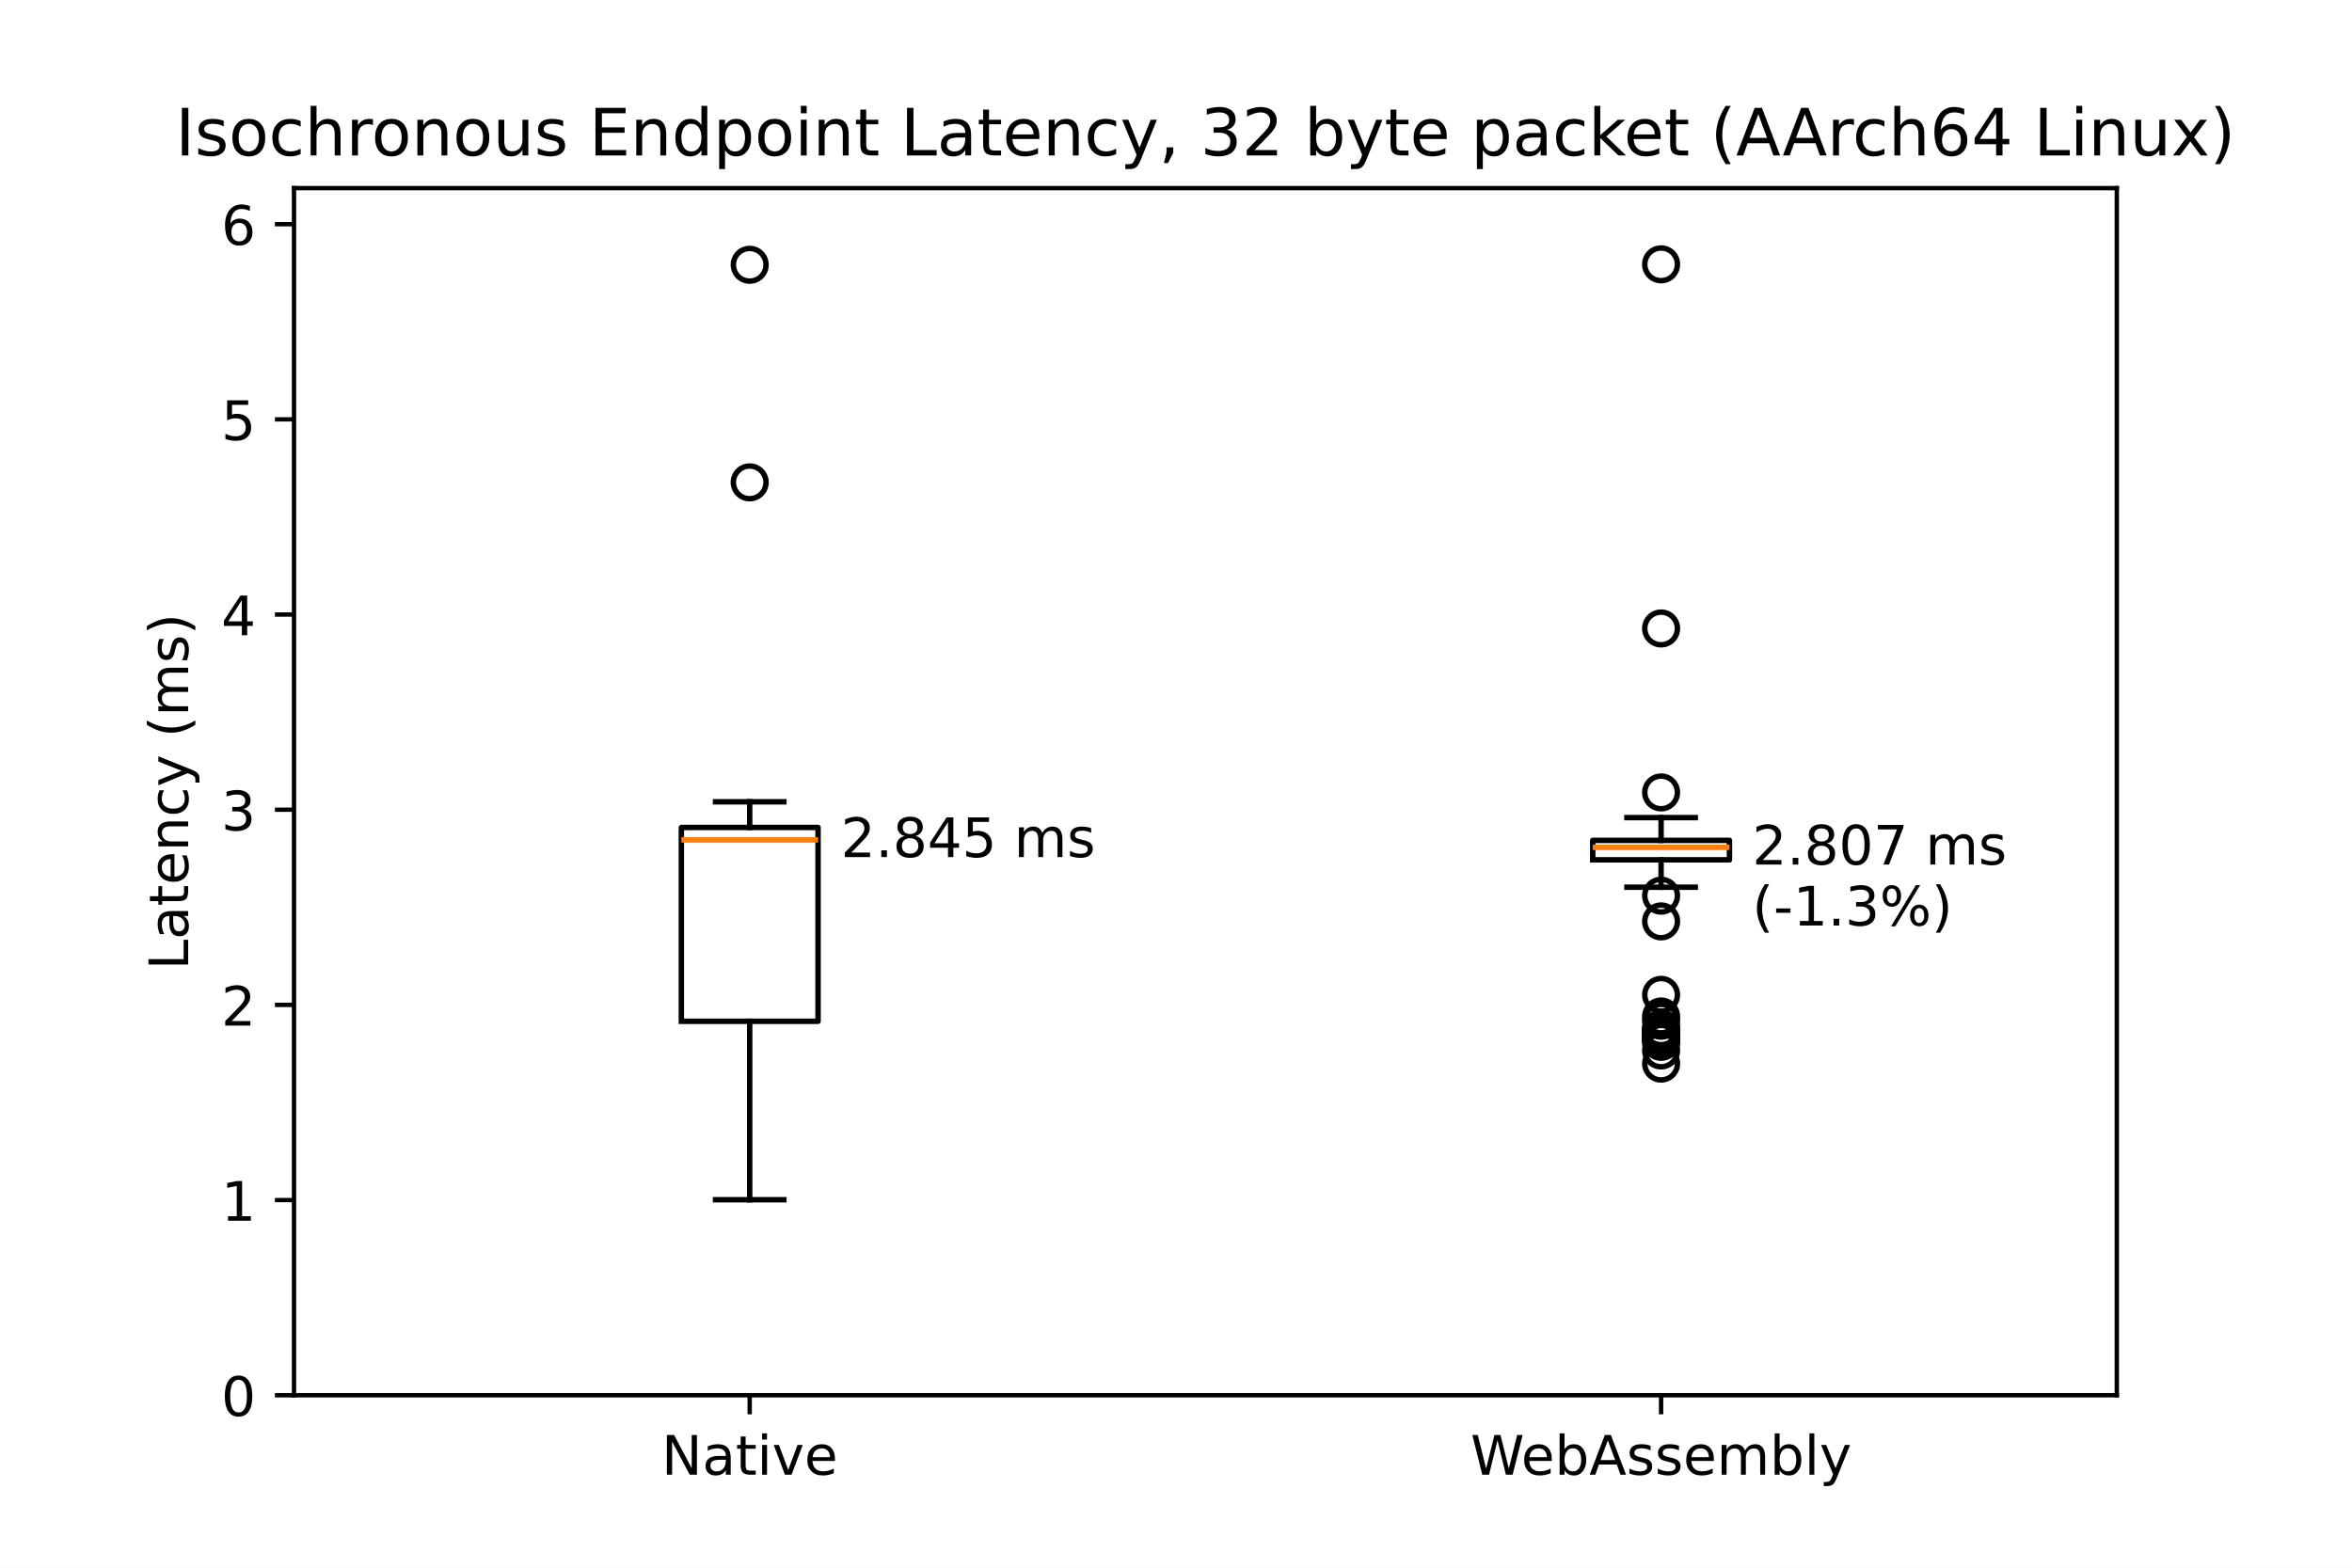
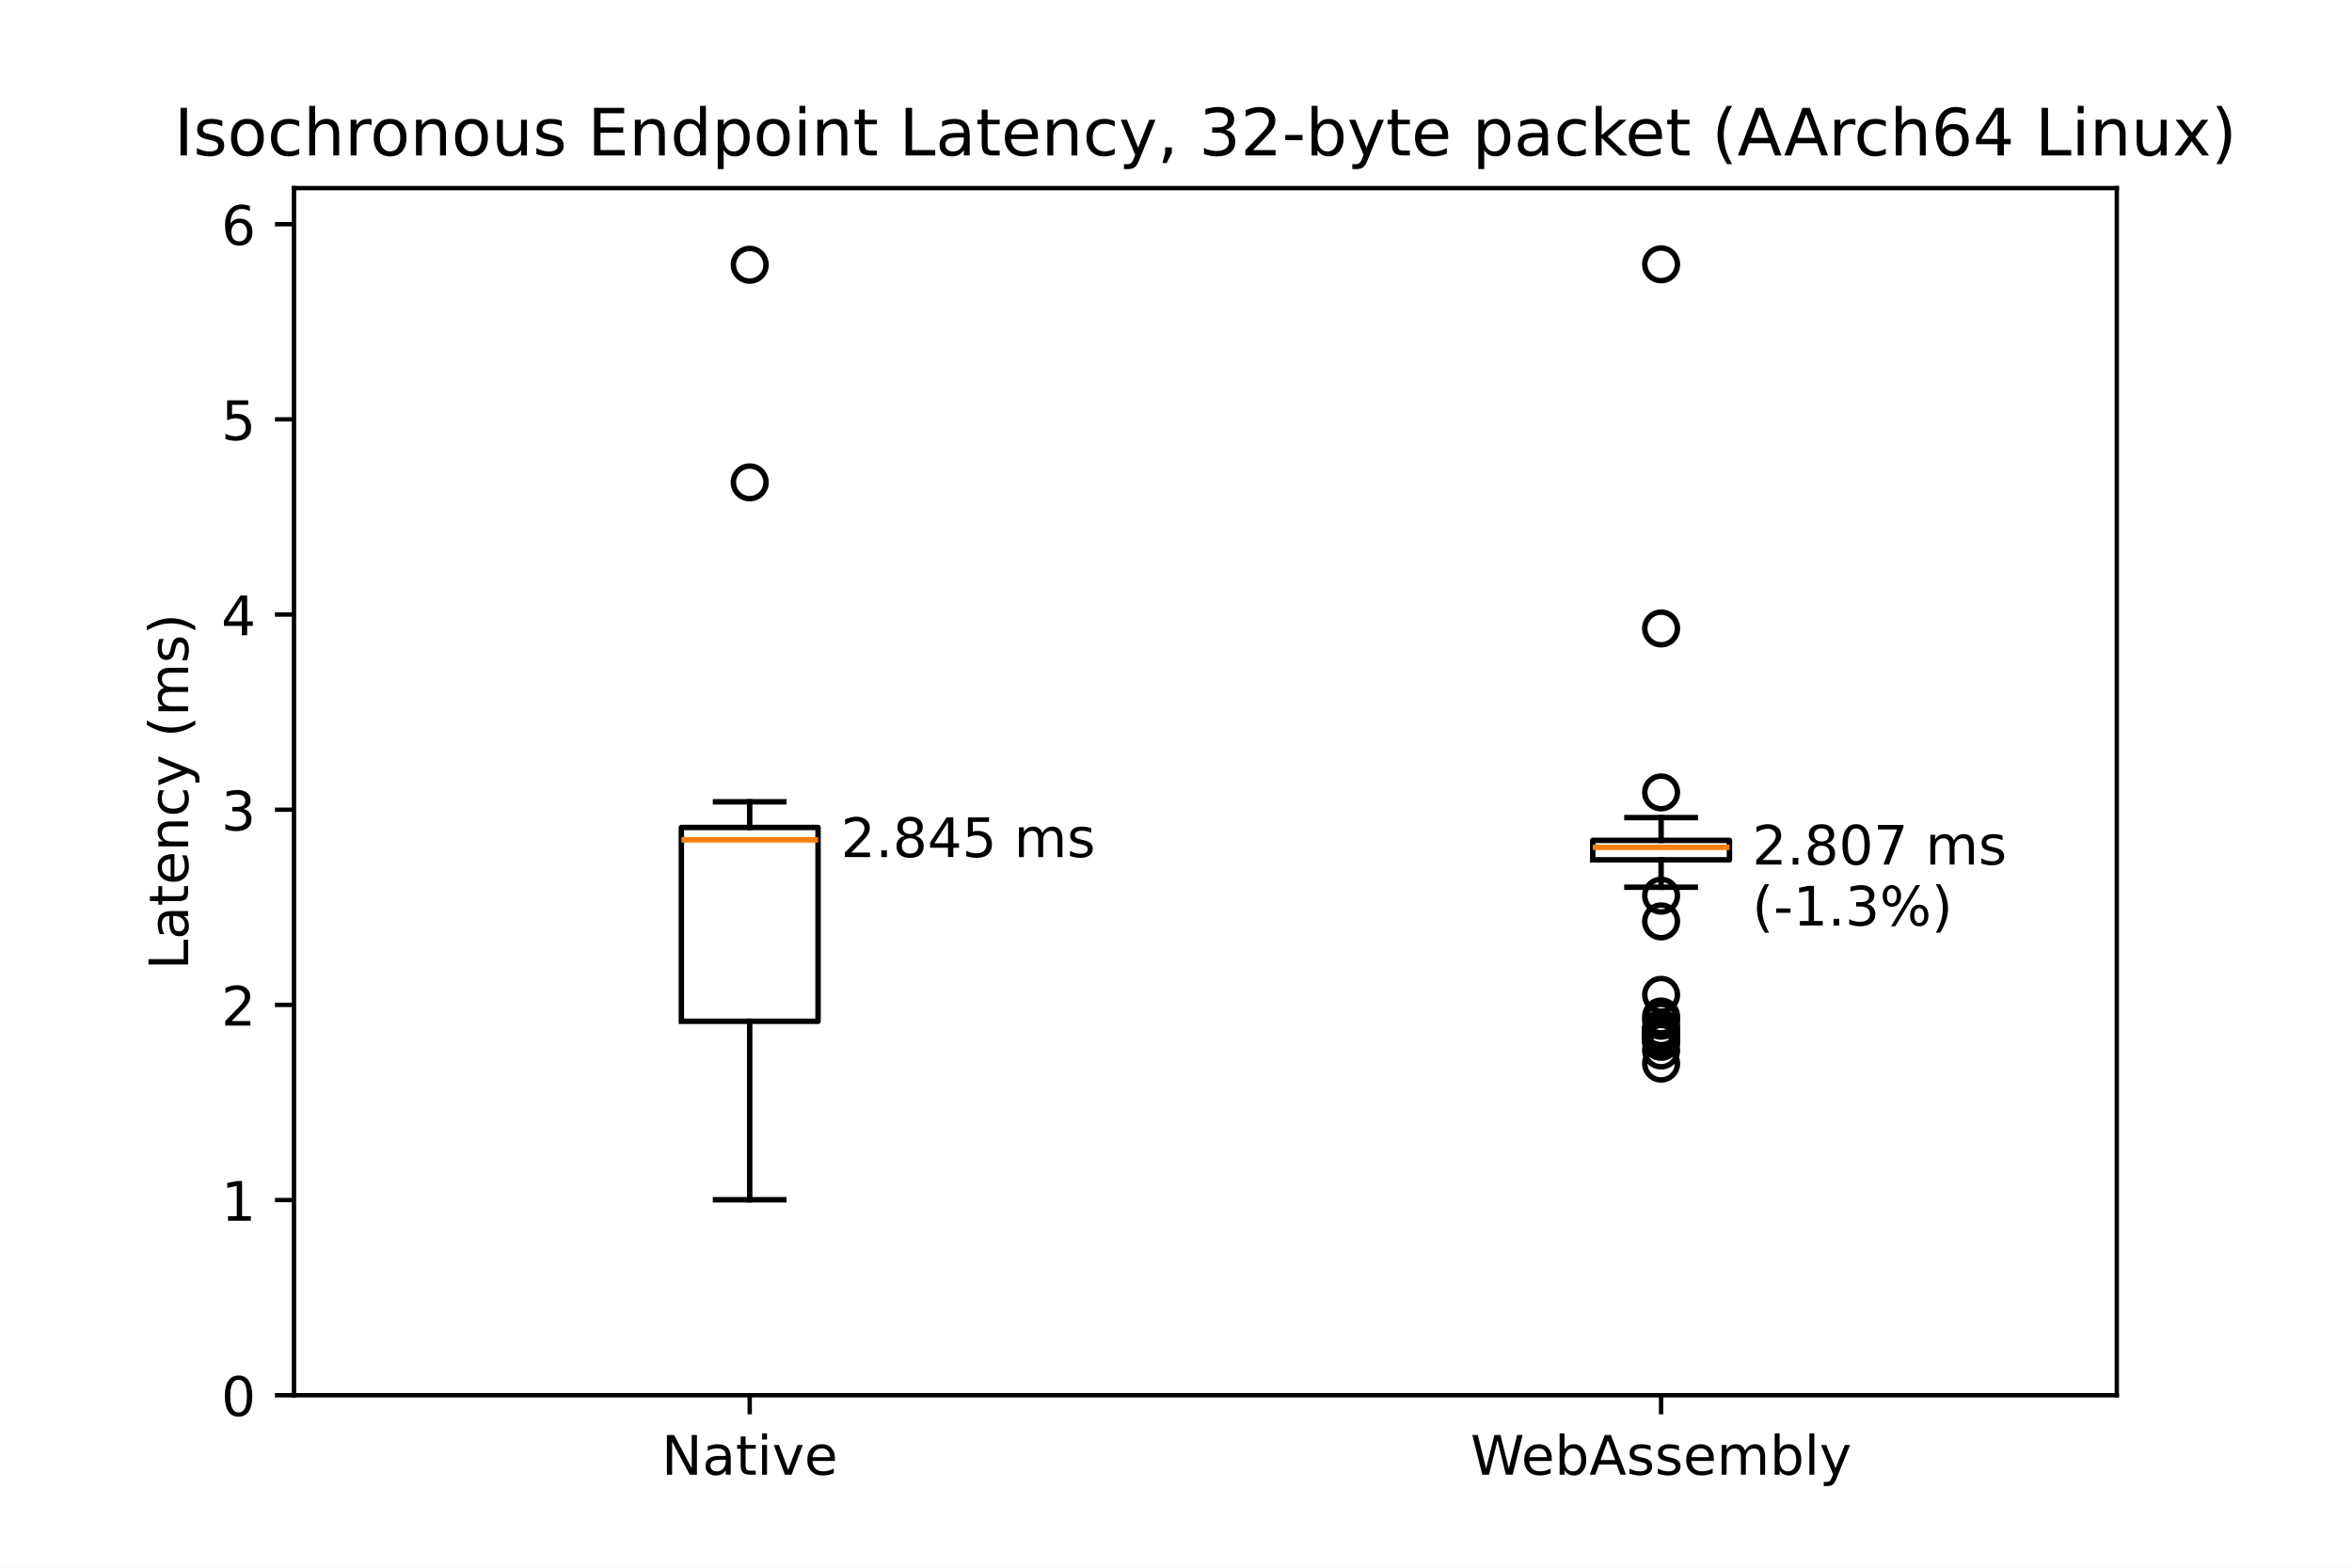
<svg xmlns="http://www.w3.org/2000/svg" xmlns:xlink="http://www.w3.org/1999/xlink" width="432pt" height="288pt" viewBox="0 0 432 288" version="1.1">
  <defs>
    <style type="text/css">*{stroke-linejoin: round; stroke-linecap: butt}</style>
  </defs>
  <g id="figure_1">
    <g id="patch_1">
      <path d="M 0 288  L 432 288  L 432 0  L 0 0  z " style="fill: #ffffff" />
    </g>
    <g id="axes_1">
      <g id="patch_2">
        <path d="M 54 256.32  L 388.8 256.32  L 388.8 34.56  L 54 34.56  z " style="fill: #ffffff" />
      </g>
      <g id="matplotlib.axis_1">
        <g id="xtick_1">
          <g id="line2d_1">
            <defs>
-               <path id="m25b690bd62" d="M 0 0  L 0 3.5  " style="stroke: #000000; stroke-width: 0.8" />
+               <path id="m8bcddf4ab9" d="M 0 0  L 0 3.5  " style="stroke: #000000; stroke-width: 0.8" />
            </defs>
            <g>
-               <use xlink:href="#m25b690bd62" x="137.7" y="256.32" style="stroke: #000000; stroke-width: 0.8" />
+               <use xlink:href="#m8bcddf4ab9" x="137.7" y="256.32" style="stroke: #000000; stroke-width: 0.8" />
            </g>
          </g>
          <g id="text_1">
            <g transform="translate(121.5102 270.9184) scale(0.1 -0.1)">
              <defs>
                <path id="DejaVuSans-4e" d="M 628 4666  L 1478 4666  L 3547 763  L 3547 4666  L 4159 4666  L 4159 0  L 3309 0  L 1241 3903  L 1241 0  L 628 0  L 628 4666  z " transform="scale(0.015625)" />
                <path id="DejaVuSans-61" d="M 2194 1759  Q 1497 1759 1228 1600  Q 959 1441 959 1056  Q 959 750 1161 570  Q 1363 391 1709 391  Q 2188 391 2477 730  Q 2766 1069 2766 1631  L 2766 1759  L 2194 1759  z M 3341 1997  L 3341 0  L 2766 0  L 2766 531  Q 2569 213 2275 61  Q 1981 -91 1556 -91  Q 1019 -91 701 211  Q 384 513 384 1019  Q 384 1609 779 1909  Q 1175 2209 1959 2209  L 2766 2209  L 2766 2266  Q 2766 2663 2505 2880  Q 2244 3097 1772 3097  Q 1472 3097 1187 3025  Q 903 2953 641 2809  L 641 3341  Q 956 3463 1253 3523  Q 1550 3584 1831 3584  Q 2591 3584 2966 3190  Q 3341 2797 3341 1997  z " transform="scale(0.015625)" />
                <path id="DejaVuSans-74" d="M 1172 4494  L 1172 3500  L 2356 3500  L 2356 3053  L 1172 3053  L 1172 1153  Q 1172 725 1289 603  Q 1406 481 1766 481  L 2356 481  L 2356 0  L 1766 0  Q 1100 0 847 248  Q 594 497 594 1153  L 594 3053  L 172 3053  L 172 3500  L 594 3500  L 594 4494  L 1172 4494  z " transform="scale(0.015625)" />
                <path id="DejaVuSans-69" d="M 603 3500  L 1178 3500  L 1178 0  L 603 0  L 603 3500  z M 603 4863  L 1178 4863  L 1178 4134  L 603 4134  L 603 4863  z " transform="scale(0.015625)" />
                <path id="DejaVuSans-76" d="M 191 3500  L 800 3500  L 1894 563  L 2988 3500  L 3597 3500  L 2284 0  L 1503 0  L 191 3500  z " transform="scale(0.015625)" />
                <path id="DejaVuSans-65" d="M 3597 1894  L 3597 1613  L 953 1613  Q 991 1019 1311 708  Q 1631 397 2203 397  Q 2534 397 2845 478  Q 3156 559 3463 722  L 3463 178  Q 3153 47 2828 -22  Q 2503 -91 2169 -91  Q 1331 -91 842 396  Q 353 884 353 1716  Q 353 2575 817 3079  Q 1281 3584 2069 3584  Q 2775 3584 3186 3129  Q 3597 2675 3597 1894  z M 3022 2063  Q 3016 2534 2758 2815  Q 2500 3097 2075 3097  Q 1594 3097 1305 2825  Q 1016 2553 972 2059  L 3022 2063  z " transform="scale(0.015625)" />
              </defs>
              <use xlink:href="#DejaVuSans-4e" />
              <use xlink:href="#DejaVuSans-61" x="74.805" />
              <use xlink:href="#DejaVuSans-74" x="136.084" />
              <use xlink:href="#DejaVuSans-69" x="175.293" />
              <use xlink:href="#DejaVuSans-76" x="203.076" />
              <use xlink:href="#DejaVuSans-65" x="262.256" />
            </g>
          </g>
        </g>
        <g id="xtick_2">
          <g id="line2d_2">
            <g>
-               <use xlink:href="#m25b690bd62" x="305.1" y="256.32" style="stroke: #000000; stroke-width: 0.8" />
+               <use xlink:href="#m8bcddf4ab9" x="305.1" y="256.32" style="stroke: #000000; stroke-width: 0.8" />
            </g>
          </g>
          <g id="text_2">
            <g transform="translate(270.1 270.9184) scale(0.1 -0.1)">
              <defs>
                <path id="DejaVuSans-57" d="M 213 4666  L 850 4666  L 1831 722  L 2809 4666  L 3519 4666  L 4500 722  L 5478 4666  L 6119 4666  L 4947 0  L 4153 0  L 3169 4050  L 2175 0  L 1381 0  L 213 4666  z " transform="scale(0.015625)" />
                <path id="DejaVuSans-62" d="M 3116 1747  Q 3116 2381 2855 2742  Q 2594 3103 2138 3103  Q 1681 3103 1420 2742  Q 1159 2381 1159 1747  Q 1159 1113 1420 752  Q 1681 391 2138 391  Q 2594 391 2855 752  Q 3116 1113 3116 1747  z M 1159 2969  Q 1341 3281 1617 3432  Q 1894 3584 2278 3584  Q 2916 3584 3314 3078  Q 3713 2572 3713 1747  Q 3713 922 3314 415  Q 2916 -91 2278 -91  Q 1894 -91 1617 61  Q 1341 213 1159 525  L 1159 0  L 581 0  L 581 4863  L 1159 4863  L 1159 2969  z " transform="scale(0.015625)" />
                <path id="DejaVuSans-41" d="M 2188 4044  L 1331 1722  L 3047 1722  L 2188 4044  z M 1831 4666  L 2547 4666  L 4325 0  L 3669 0  L 3244 1197  L 1141 1197  L 716 0  L 50 0  L 1831 4666  z " transform="scale(0.015625)" />
                <path id="DejaVuSans-73" d="M 2834 3397  L 2834 2853  Q 2591 2978 2328 3040  Q 2066 3103 1784 3103  Q 1356 3103 1142 2972  Q 928 2841 928 2578  Q 928 2378 1081 2264  Q 1234 2150 1697 2047  L 1894 2003  Q 2506 1872 2764 1633  Q 3022 1394 3022 966  Q 3022 478 2636 193  Q 2250 -91 1575 -91  Q 1294 -91 989 -36  Q 684 19 347 128  L 347 722  Q 666 556 975 473  Q 1284 391 1588 391  Q 1994 391 2212 530  Q 2431 669 2431 922  Q 2431 1156 2273 1281  Q 2116 1406 1581 1522  L 1381 1569  Q 847 1681 609 1914  Q 372 2147 372 2553  Q 372 3047 722 3315  Q 1072 3584 1716 3584  Q 2034 3584 2315 3537  Q 2597 3491 2834 3397  z " transform="scale(0.015625)" />
                <path id="DejaVuSans-6d" d="M 3328 2828  Q 3544 3216 3844 3400  Q 4144 3584 4550 3584  Q 5097 3584 5394 3201  Q 5691 2819 5691 2113  L 5691 0  L 5113 0  L 5113 2094  Q 5113 2597 4934 2840  Q 4756 3084 4391 3084  Q 3944 3084 3684 2787  Q 3425 2491 3425 1978  L 3425 0  L 2847 0  L 2847 2094  Q 2847 2600 2669 2842  Q 2491 3084 2119 3084  Q 1678 3084 1418 2786  Q 1159 2488 1159 1978  L 1159 0  L 581 0  L 581 3500  L 1159 3500  L 1159 2956  Q 1356 3278 1631 3431  Q 1906 3584 2284 3584  Q 2666 3584 2933 3390  Q 3200 3197 3328 2828  z " transform="scale(0.015625)" />
                <path id="DejaVuSans-6c" d="M 603 4863  L 1178 4863  L 1178 0  L 603 0  L 603 4863  z " transform="scale(0.015625)" />
                <path id="DejaVuSans-79" d="M 2059 -325  Q 1816 -950 1584 -1140  Q 1353 -1331 966 -1331  L 506 -1331  L 506 -850  L 844 -850  Q 1081 -850 1212 -737  Q 1344 -625 1503 -206  L 1606 56  L 191 3500  L 800 3500  L 1894 763  L 2988 3500  L 3597 3500  L 2059 -325  z " transform="scale(0.015625)" />
              </defs>
              <use xlink:href="#DejaVuSans-57" />
              <use xlink:href="#DejaVuSans-65" x="93.002" />
              <use xlink:href="#DejaVuSans-62" x="154.525" />
              <use xlink:href="#DejaVuSans-41" x="218.002" />
              <use xlink:href="#DejaVuSans-73" x="286.41" />
              <use xlink:href="#DejaVuSans-73" x="338.51" />
              <use xlink:href="#DejaVuSans-65" x="390.609" />
              <use xlink:href="#DejaVuSans-6d" x="452.133" />
              <use xlink:href="#DejaVuSans-62" x="549.545" />
              <use xlink:href="#DejaVuSans-6c" x="613.021" />
              <use xlink:href="#DejaVuSans-79" x="640.805" />
            </g>
          </g>
        </g>
      </g>
      <g id="matplotlib.axis_2">
        <g id="ytick_1">
          <g id="line2d_3">
            <defs>
-               <path id="m806d779189" d="M 0 0  L -3.5 0  " style="stroke: #000000; stroke-width: 0.8" />
+               <path id="m950edd79c1" d="M 0 0  L -3.5 0  " style="stroke: #000000; stroke-width: 0.8" />
            </defs>
            <g>
-               <use xlink:href="#m806d779189" x="54" y="256.32" style="stroke: #000000; stroke-width: 0.8" />
+               <use xlink:href="#m950edd79c1" x="54" y="256.32" style="stroke: #000000; stroke-width: 0.8" />
            </g>
          </g>
          <g id="text_3">
            <g transform="translate(40.6375 260.1192) scale(0.1 -0.1)">
              <defs>
                <path id="DejaVuSans-30" d="M 2034 4250  Q 1547 4250 1301 3770  Q 1056 3291 1056 2328  Q 1056 1369 1301 889  Q 1547 409 2034 409  Q 2525 409 2770 889  Q 3016 1369 3016 2328  Q 3016 3291 2770 3770  Q 2525 4250 2034 4250  z M 2034 4750  Q 2819 4750 3233 4129  Q 3647 3509 3647 2328  Q 3647 1150 3233 529  Q 2819 -91 2034 -91  Q 1250 -91 836 529  Q 422 1150 422 2328  Q 422 3509 836 4129  Q 1250 4750 2034 4750  z " transform="scale(0.015625)" />
              </defs>
              <use xlink:href="#DejaVuSans-30" />
            </g>
          </g>
        </g>
        <g id="ytick_2">
          <g id="line2d_4">
            <g>
-               <use xlink:href="#m806d779189" x="54" y="220.464" style="stroke: #000000; stroke-width: 0.8" />
+               <use xlink:href="#m950edd79c1" x="54" y="220.464" style="stroke: #000000; stroke-width: 0.8" />
            </g>
          </g>
          <g id="text_4">
            <g transform="translate(40.6375 224.263) scale(0.1 -0.1)">
              <defs>
                <path id="DejaVuSans-31" d="M 794 531  L 1825 531  L 1825 4091  L 703 3866  L 703 4441  L 1819 4666  L 2450 4666  L 2450 531  L 3481 531  L 3481 0  L 794 0  L 794 531  z " transform="scale(0.015625)" />
              </defs>
              <use xlink:href="#DejaVuSans-31" />
            </g>
          </g>
        </g>
        <g id="ytick_3">
          <g id="line2d_5">
            <g>
-               <use xlink:href="#m806d779189" x="54" y="184.607" style="stroke: #000000; stroke-width: 0.8" />
+               <use xlink:href="#m950edd79c1" x="54" y="184.607" style="stroke: #000000; stroke-width: 0.8" />
            </g>
          </g>
          <g id="text_5">
            <g transform="translate(40.6375 188.4067) scale(0.1 -0.1)">
              <defs>
                <path id="DejaVuSans-32" d="M 1228 531  L 3431 531  L 3431 0  L 469 0  L 469 531  Q 828 903 1448 1529  Q 2069 2156 2228 2338  Q 2531 2678 2651 2914  Q 2772 3150 2772 3378  Q 2772 3750 2511 3984  Q 2250 4219 1831 4219  Q 1534 4219 1204 4116  Q 875 4013 500 3803  L 500 4441  Q 881 4594 1212 4672  Q 1544 4750 1819 4750  Q 2544 4750 2975 4387  Q 3406 4025 3406 3419  Q 3406 3131 3298 2873  Q 3191 2616 2906 2266  Q 2828 2175 2409 1742  Q 1991 1309 1228 531  z " transform="scale(0.015625)" />
              </defs>
              <use xlink:href="#DejaVuSans-32" />
            </g>
          </g>
        </g>
        <g id="ytick_4">
          <g id="line2d_6">
            <g>
-               <use xlink:href="#m806d779189" x="54" y="148.751" style="stroke: #000000; stroke-width: 0.8" />
+               <use xlink:href="#m950edd79c1" x="54" y="148.751" style="stroke: #000000; stroke-width: 0.8" />
            </g>
          </g>
          <g id="text_6">
            <g transform="translate(40.6375 152.5504) scale(0.1 -0.1)">
              <defs>
                <path id="DejaVuSans-33" d="M 2597 2516  Q 3050 2419 3304 2112  Q 3559 1806 3559 1356  Q 3559 666 3084 287  Q 2609 -91 1734 -91  Q 1441 -91 1130 -33  Q 819 25 488 141  L 488 750  Q 750 597 1062 519  Q 1375 441 1716 441  Q 2309 441 2620 675  Q 2931 909 2931 1356  Q 2931 1769 2642 2001  Q 2353 2234 1838 2234  L 1294 2234  L 1294 2753  L 1863 2753  Q 2328 2753 2575 2939  Q 2822 3125 2822 3475  Q 2822 3834 2567 4026  Q 2313 4219 1838 4219  Q 1578 4219 1281 4162  Q 984 4106 628 3988  L 628 4550  Q 988 4650 1302 4700  Q 1616 4750 1894 4750  Q 2613 4750 3031 4423  Q 3450 4097 3450 3541  Q 3450 3153 3228 2886  Q 3006 2619 2597 2516  z " transform="scale(0.015625)" />
              </defs>
              <use xlink:href="#DejaVuSans-33" />
            </g>
          </g>
        </g>
        <g id="ytick_5">
          <g id="line2d_7">
            <g>
-               <use xlink:href="#m806d779189" x="54" y="112.895" style="stroke: #000000; stroke-width: 0.8" />
+               <use xlink:href="#m950edd79c1" x="54" y="112.895" style="stroke: #000000; stroke-width: 0.8" />
            </g>
          </g>
          <g id="text_7">
            <g transform="translate(40.6375 116.6942) scale(0.1 -0.1)">
              <defs>
                <path id="DejaVuSans-34" d="M 2419 4116  L 825 1625  L 2419 1625  L 2419 4116  z M 2253 4666  L 3047 4666  L 3047 1625  L 3713 1625  L 3713 1100  L 3047 1100  L 3047 0  L 2419 0  L 2419 1100  L 313 1100  L 313 1709  L 2253 4666  z " transform="scale(0.015625)" />
              </defs>
              <use xlink:href="#DejaVuSans-34" />
            </g>
          </g>
        </g>
        <g id="ytick_6">
          <g id="line2d_8">
            <g>
-               <use xlink:href="#m806d779189" x="54" y="77.039" style="stroke: #000000; stroke-width: 0.8" />
+               <use xlink:href="#m950edd79c1" x="54" y="77.039" style="stroke: #000000; stroke-width: 0.8" />
            </g>
          </g>
          <g id="text_8">
            <g transform="translate(40.6375 80.83793) scale(0.1 -0.1)">
              <defs>
                <path id="DejaVuSans-35" d="M 691 4666  L 3169 4666  L 3169 4134  L 1269 4134  L 1269 2991  Q 1406 3038 1543 3061  Q 1681 3084 1819 3084  Q 2600 3084 3056 2656  Q 3513 2228 3513 1497  Q 3513 744 3044 326  Q 2575 -91 1722 -91  Q 1428 -91 1123 -41  Q 819 9 494 109  L 494 744  Q 775 591 1075 516  Q 1375 441 1709 441  Q 2250 441 2565 725  Q 2881 1009 2881 1497  Q 2881 1984 2565 2268  Q 2250 2553 1709 2553  Q 1456 2553 1204 2497  Q 953 2441 691 2322  L 691 4666  z " transform="scale(0.015625)" />
              </defs>
              <use xlink:href="#DejaVuSans-35" />
            </g>
          </g>
        </g>
        <g id="ytick_7">
          <g id="line2d_9">
            <g>
-               <use xlink:href="#m806d779189" x="54" y="41.182" style="stroke: #000000; stroke-width: 0.8" />
+               <use xlink:href="#m950edd79c1" x="54" y="41.182" style="stroke: #000000; stroke-width: 0.8" />
            </g>
          </g>
          <g id="text_9">
            <g transform="translate(40.6375 44.98167) scale(0.1 -0.1)">
              <defs>
                <path id="DejaVuSans-36" d="M 2113 2584  Q 1688 2584 1439 2293  Q 1191 2003 1191 1497  Q 1191 994 1439 701  Q 1688 409 2113 409  Q 2538 409 2786 701  Q 3034 994 3034 1497  Q 3034 2003 2786 2293  Q 2538 2584 2113 2584  z M 3366 4563  L 3366 3988  Q 3128 4100 2886 4159  Q 2644 4219 2406 4219  Q 1781 4219 1451 3797  Q 1122 3375 1075 2522  Q 1259 2794 1537 2939  Q 1816 3084 2150 3084  Q 2853 3084 3261 2657  Q 3669 2231 3669 1497  Q 3669 778 3244 343  Q 2819 -91 2113 -91  Q 1303 -91 875 529  Q 447 1150 447 2328  Q 447 3434 972 4092  Q 1497 4750 2381 4750  Q 2619 4750 2861 4703  Q 3103 4656 3366 4563  z " transform="scale(0.015625)" />
              </defs>
              <use xlink:href="#DejaVuSans-36" />
            </g>
          </g>
        </g>
        <g id="text_10">
          <g transform="translate(34.55781 178.1697) rotate(-90) scale(0.1 -0.1)">
            <defs>
              <path id="DejaVuSans-4c" d="M 628 4666  L 1259 4666  L 1259 531  L 3531 531  L 3531 0  L 628 0  L 628 4666  z " transform="scale(0.015625)" />
              <path id="DejaVuSans-6e" d="M 3513 2113  L 3513 0  L 2938 0  L 2938 2094  Q 2938 2591 2744 2837  Q 2550 3084 2163 3084  Q 1697 3084 1428 2787  Q 1159 2491 1159 1978  L 1159 0  L 581 0  L 581 3500  L 1159 3500  L 1159 2956  Q 1366 3272 1645 3428  Q 1925 3584 2291 3584  Q 2894 3584 3203 3211  Q 3513 2838 3513 2113  z " transform="scale(0.015625)" />
              <path id="DejaVuSans-63" d="M 3122 3366  L 3122 2828  Q 2878 2963 2633 3030  Q 2388 3097 2138 3097  Q 1578 3097 1268 2742  Q 959 2388 959 1747  Q 959 1106 1268 751  Q 1578 397 2138 397  Q 2388 397 2633 464  Q 2878 531 3122 666  L 3122 134  Q 2881 22 2623 -34  Q 2366 -91 2075 -91  Q 1284 -91 818 406  Q 353 903 353 1747  Q 353 2603 823 3093  Q 1294 3584 2113 3584  Q 2378 3584 2631 3529  Q 2884 3475 3122 3366  z " transform="scale(0.015625)" />
              <path id="DejaVuSans-20" transform="scale(0.015625)" />
              <path id="DejaVuSans-28" d="M 1984 4856  Q 1566 4138 1362 3434  Q 1159 2731 1159 2009  Q 1159 1288 1364 580  Q 1569 -128 1984 -844  L 1484 -844  Q 1016 -109 783 600  Q 550 1309 550 2009  Q 550 2706 781 3412  Q 1013 4119 1484 4856  L 1984 4856  z " transform="scale(0.015625)" />
              <path id="DejaVuSans-29" d="M 513 4856  L 1013 4856  Q 1481 4119 1714 3412  Q 1947 2706 1947 2009  Q 1947 1309 1714 600  Q 1481 -109 1013 -844  L 513 -844  Q 928 -128 1133 580  Q 1338 1288 1338 2009  Q 1338 2731 1133 3434  Q 928 4138 513 4856  z " transform="scale(0.015625)" />
            </defs>
            <use xlink:href="#DejaVuSans-4c" />
            <use xlink:href="#DejaVuSans-61" x="55.713" />
            <use xlink:href="#DejaVuSans-74" x="116.992" />
            <use xlink:href="#DejaVuSans-65" x="156.201" />
            <use xlink:href="#DejaVuSans-6e" x="217.725" />
            <use xlink:href="#DejaVuSans-63" x="281.104" />
            <use xlink:href="#DejaVuSans-79" x="336.084" />
            <use xlink:href="#DejaVuSans-20" x="395.264" />
            <use xlink:href="#DejaVuSans-28" x="427.051" />
            <use xlink:href="#DejaVuSans-6d" x="466.064" />
            <use xlink:href="#DejaVuSans-73" x="563.477" />
            <use xlink:href="#DejaVuSans-29" x="615.576" />
          </g>
        </g>
      </g>
      <g id="line2d_10">
-         <path d="M 125.145 187.619  L 150.255 187.619  L 150.255 152.017  L 125.145 152.017  L 125.145 187.619  " clip-path="url(#pbb3dbbc22a)" style="fill: none; stroke: #000000; stroke-linecap: square" />
+         <path d="M 125.145 187.619  L 150.255 187.619  L 150.255 152.017  L 125.145 152.017  L 125.145 187.619  " clip-path="url(#p6de22eebc1)" style="fill: none; stroke: #000000; stroke-linecap: square" />
      </g>
      <g id="line2d_11">
-         <path d="M 137.7 187.619  L 137.7 220.41  " clip-path="url(#pbb3dbbc22a)" style="fill: none; stroke: #000000; stroke-linecap: square" />
+         <path d="M 137.7 187.619  L 137.7 220.41  " clip-path="url(#p6de22eebc1)" style="fill: none; stroke: #000000; stroke-linecap: square" />
      </g>
      <g id="line2d_12">
-         <path d="M 137.7 152.017  L 137.7 147.298  " clip-path="url(#pbb3dbbc22a)" style="fill: none; stroke: #000000; stroke-linecap: square" />
+         <path d="M 137.7 152.017  L 137.7 147.298  " clip-path="url(#p6de22eebc1)" style="fill: none; stroke: #000000; stroke-linecap: square" />
      </g>
      <g id="line2d_13">
-         <path d="M 131.423 220.41  L 143.977 220.41  " clip-path="url(#pbb3dbbc22a)" style="fill: none; stroke: #000000; stroke-linecap: square" />
+         <path d="M 131.423 220.41  L 143.977 220.41  " clip-path="url(#p6de22eebc1)" style="fill: none; stroke: #000000; stroke-linecap: square" />
      </g>
      <g id="line2d_14">
-         <path d="M 131.423 147.298  L 143.977 147.298  " clip-path="url(#pbb3dbbc22a)" style="fill: none; stroke: #000000; stroke-linecap: square" />
+         <path d="M 131.423 147.298  L 143.977 147.298  " clip-path="url(#p6de22eebc1)" style="fill: none; stroke: #000000; stroke-linecap: square" />
      </g>
      <g id="line2d_15">
        <defs>
-           <path id="m87587cc451" d="M 0 3  C 0.796 3 1.559 2.684 2.121 2.121  C 2.684 1.559 3 0.796 3 0  C 3 -0.796 2.684 -1.559 2.121 -2.121  C 1.559 -2.684 0.796 -3 0 -3  C -0.796 -3 -1.559 -2.684 -2.121 -2.121  C -2.684 -1.559 -3 -0.796 -3 0  C -3 0.796 -2.684 1.559 -2.121 2.121  C -1.559 2.684 -0.796 3 0 3  z " style="stroke: #000000" />
+           <path id="m51d7f0a6f4" d="M 0 3  C 0.796 3 1.559 2.684 2.121 2.121  C 2.684 1.559 3 0.796 3 0  C 3 -0.796 2.684 -1.559 2.121 -2.121  C 1.559 -2.684 0.796 -3 0 -3  C -0.796 -3 -1.559 -2.684 -2.121 -2.121  C -2.684 -1.559 -3 -0.796 -3 0  C -3 0.796 -2.684 1.559 -2.121 2.121  C -1.559 2.684 -0.796 3 0 3  z " style="stroke: #000000" />
        </defs>
-         <g clip-path="url(#pbb3dbbc22a)">
-           <use xlink:href="#m87587cc451" x="137.7" y="88.614" style="fill-opacity: 0; stroke: #000000" />
-           <use xlink:href="#m87587cc451" x="137.7" y="48.643" style="fill-opacity: 0; stroke: #000000" />
+         <g clip-path="url(#p6de22eebc1)">
+           <use xlink:href="#m51d7f0a6f4" x="137.7" y="88.614" style="fill-opacity: 0; stroke: #000000" />
+           <use xlink:href="#m51d7f0a6f4" x="137.7" y="48.643" style="fill-opacity: 0; stroke: #000000" />
        </g>
      </g>
      <g id="line2d_16">
-         <path d="M 292.545 157.956  L 317.655 157.956  L 317.655 154.385  L 292.545 154.385  L 292.545 157.956  " clip-path="url(#pbb3dbbc22a)" style="fill: none; stroke: #000000; stroke-linecap: square" />
+         <path d="M 292.545 157.956  L 317.655 157.956  L 317.655 154.385  L 292.545 154.385  L 292.545 157.956  " clip-path="url(#p6de22eebc1)" style="fill: none; stroke: #000000; stroke-linecap: square" />
      </g>
      <g id="line2d_17">
-         <path d="M 305.1 157.956  L 305.1 162.993  " clip-path="url(#pbb3dbbc22a)" style="fill: none; stroke: #000000; stroke-linecap: square" />
+         <path d="M 305.1 157.956  L 305.1 162.993  " clip-path="url(#p6de22eebc1)" style="fill: none; stroke: #000000; stroke-linecap: square" />
      </g>
      <g id="line2d_18">
-         <path d="M 305.1 154.385  L 305.1 150.202  " clip-path="url(#pbb3dbbc22a)" style="fill: none; stroke: #000000; stroke-linecap: square" />
+         <path d="M 305.1 154.385  L 305.1 150.202  " clip-path="url(#p6de22eebc1)" style="fill: none; stroke: #000000; stroke-linecap: square" />
      </g>
      <g id="line2d_19">
-         <path d="M 298.822 162.993  L 311.377 162.993  " clip-path="url(#pbb3dbbc22a)" style="fill: none; stroke: #000000; stroke-linecap: square" />
+         <path d="M 298.822 162.993  L 311.377 162.993  " clip-path="url(#p6de22eebc1)" style="fill: none; stroke: #000000; stroke-linecap: square" />
      </g>
      <g id="line2d_20">
-         <path d="M 298.822 150.202  L 311.377 150.202  " clip-path="url(#pbb3dbbc22a)" style="fill: none; stroke: #000000; stroke-linecap: square" />
+         <path d="M 298.822 150.202  L 311.377 150.202  " clip-path="url(#p6de22eebc1)" style="fill: none; stroke: #000000; stroke-linecap: square" />
      </g>
      <g id="line2d_21">
-         <g clip-path="url(#pbb3dbbc22a)">
-           <use xlink:href="#m87587cc451" x="305.1" y="195.396" style="fill-opacity: 0; stroke: #000000" />
-           <use xlink:href="#m87587cc451" x="305.1" y="192.981" style="fill-opacity: 0; stroke: #000000" />
-           <use xlink:href="#m87587cc451" x="305.1" y="191.394" style="fill-opacity: 0; stroke: #000000" />
-           <use xlink:href="#m87587cc451" x="305.1" y="191.258" style="fill-opacity: 0; stroke: #000000" />
-           <use xlink:href="#m87587cc451" x="305.1" y="190.823" style="fill-opacity: 0; stroke: #000000" />
-           <use xlink:href="#m87587cc451" x="305.1" y="190.752" style="fill-opacity: 0; stroke: #000000" />
-           <use xlink:href="#m87587cc451" x="305.1" y="190.613" style="fill-opacity: 0; stroke: #000000" />
-           <use xlink:href="#m87587cc451" x="305.1" y="190.595" style="fill-opacity: 0; stroke: #000000" />
-           <use xlink:href="#m87587cc451" x="305.1" y="190.053" style="fill-opacity: 0; stroke: #000000" />
-           <use xlink:href="#m87587cc451" x="305.1" y="189.913" style="fill-opacity: 0; stroke: #000000" />
-           <use xlink:href="#m87587cc451" x="305.1" y="189.893" style="fill-opacity: 0; stroke: #000000" />
-           <use xlink:href="#m87587cc451" x="305.1" y="189.598" style="fill-opacity: 0; stroke: #000000" />
-           <use xlink:href="#m87587cc451" x="305.1" y="189.489" style="fill-opacity: 0; stroke: #000000" />
-           <use xlink:href="#m87587cc451" x="305.1" y="189.224" style="fill-opacity: 0; stroke: #000000" />
-           <use xlink:href="#m87587cc451" x="305.1" y="189.121" style="fill-opacity: 0; stroke: #000000" />
-           <use xlink:href="#m87587cc451" x="305.1" y="188.916" style="fill-opacity: 0; stroke: #000000" />
-           <use xlink:href="#m87587cc451" x="305.1" y="187.521" style="fill-opacity: 0; stroke: #000000" />
-           <use xlink:href="#m87587cc451" x="305.1" y="186.738" style="fill-opacity: 0; stroke: #000000" />
-           <use xlink:href="#m87587cc451" x="305.1" y="182.761" style="fill-opacity: 0; stroke: #000000" />
-           <use xlink:href="#m87587cc451" x="305.1" y="169.27" style="fill-opacity: 0; stroke: #000000" />
-           <use xlink:href="#m87587cc451" x="305.1" y="164.543" style="fill-opacity: 0; stroke: #000000" />
-           <use xlink:href="#m87587cc451" x="305.1" y="145.577" style="fill-opacity: 0; stroke: #000000" />
-           <use xlink:href="#m87587cc451" x="305.1" y="115.454" style="fill-opacity: 0; stroke: #000000" />
-           <use xlink:href="#m87587cc451" x="305.1" y="48.561" style="fill-opacity: 0; stroke: #000000" />
+         <g clip-path="url(#p6de22eebc1)">
+           <use xlink:href="#m51d7f0a6f4" x="305.1" y="195.396" style="fill-opacity: 0; stroke: #000000" />
+           <use xlink:href="#m51d7f0a6f4" x="305.1" y="192.981" style="fill-opacity: 0; stroke: #000000" />
+           <use xlink:href="#m51d7f0a6f4" x="305.1" y="191.394" style="fill-opacity: 0; stroke: #000000" />
+           <use xlink:href="#m51d7f0a6f4" x="305.1" y="191.258" style="fill-opacity: 0; stroke: #000000" />
+           <use xlink:href="#m51d7f0a6f4" x="305.1" y="190.823" style="fill-opacity: 0; stroke: #000000" />
+           <use xlink:href="#m51d7f0a6f4" x="305.1" y="190.752" style="fill-opacity: 0; stroke: #000000" />
+           <use xlink:href="#m51d7f0a6f4" x="305.1" y="190.613" style="fill-opacity: 0; stroke: #000000" />
+           <use xlink:href="#m51d7f0a6f4" x="305.1" y="190.595" style="fill-opacity: 0; stroke: #000000" />
+           <use xlink:href="#m51d7f0a6f4" x="305.1" y="190.053" style="fill-opacity: 0; stroke: #000000" />
+           <use xlink:href="#m51d7f0a6f4" x="305.1" y="189.913" style="fill-opacity: 0; stroke: #000000" />
+           <use xlink:href="#m51d7f0a6f4" x="305.1" y="189.893" style="fill-opacity: 0; stroke: #000000" />
+           <use xlink:href="#m51d7f0a6f4" x="305.1" y="189.598" style="fill-opacity: 0; stroke: #000000" />
+           <use xlink:href="#m51d7f0a6f4" x="305.1" y="189.489" style="fill-opacity: 0; stroke: #000000" />
+           <use xlink:href="#m51d7f0a6f4" x="305.1" y="189.224" style="fill-opacity: 0; stroke: #000000" />
+           <use xlink:href="#m51d7f0a6f4" x="305.1" y="189.121" style="fill-opacity: 0; stroke: #000000" />
+           <use xlink:href="#m51d7f0a6f4" x="305.1" y="188.916" style="fill-opacity: 0; stroke: #000000" />
+           <use xlink:href="#m51d7f0a6f4" x="305.1" y="187.521" style="fill-opacity: 0; stroke: #000000" />
+           <use xlink:href="#m51d7f0a6f4" x="305.1" y="186.738" style="fill-opacity: 0; stroke: #000000" />
+           <use xlink:href="#m51d7f0a6f4" x="305.1" y="182.761" style="fill-opacity: 0; stroke: #000000" />
+           <use xlink:href="#m51d7f0a6f4" x="305.1" y="169.27" style="fill-opacity: 0; stroke: #000000" />
+           <use xlink:href="#m51d7f0a6f4" x="305.1" y="164.543" style="fill-opacity: 0; stroke: #000000" />
+           <use xlink:href="#m51d7f0a6f4" x="305.1" y="145.577" style="fill-opacity: 0; stroke: #000000" />
+           <use xlink:href="#m51d7f0a6f4" x="305.1" y="115.454" style="fill-opacity: 0; stroke: #000000" />
+           <use xlink:href="#m51d7f0a6f4" x="305.1" y="48.561" style="fill-opacity: 0; stroke: #000000" />
        </g>
      </g>
      <g id="line2d_22">
-         <path d="M 125.145 154.291  L 150.255 154.291  " clip-path="url(#pbb3dbbc22a)" style="fill: none; stroke: #ff7f0e" />
+         <path d="M 125.145 154.291  L 150.255 154.291  " clip-path="url(#p6de22eebc1)" style="fill: none; stroke: #ff7f0e" />
      </g>
      <g id="line2d_23">
-         <path d="M 292.545 155.668  L 317.655 155.668  " clip-path="url(#pbb3dbbc22a)" style="fill: none; stroke: #ff7f0e" />
+         <path d="M 292.545 155.668  L 317.655 155.668  " clip-path="url(#p6de22eebc1)" style="fill: none; stroke: #ff7f0e" />
      </g>
      <g id="patch_3">
        <path d="M 54 256.32  L 54 34.56  " style="fill: none; stroke: #000000; stroke-width: 0.8; stroke-linejoin: miter; stroke-linecap: square" />
      </g>
      <g id="patch_4">
        <path d="M 388.8 256.32  L 388.8 34.56  " style="fill: none; stroke: #000000; stroke-width: 0.8; stroke-linejoin: miter; stroke-linecap: square" />
      </g>
      <g id="patch_5">
        <path d="M 54 256.32  L 388.8 256.32  " style="fill: none; stroke: #000000; stroke-width: 0.8; stroke-linejoin: miter; stroke-linecap: square" />
      </g>
      <g id="patch_6">
        <path d="M 54 34.56  L 388.8 34.56  " style="fill: none; stroke: #000000; stroke-width: 0.8; stroke-linejoin: miter; stroke-linecap: square" />
      </g>
      <g id="text_11">
        <g transform="translate(154.44 157.4545) scale(0.1 -0.1)">
          <defs>
            <path id="DejaVuSans-2e" d="M 684 794  L 1344 794  L 1344 0  L 684 0  L 684 794  z " transform="scale(0.015625)" />
            <path id="DejaVuSans-38" d="M 2034 2216  Q 1584 2216 1326 1975  Q 1069 1734 1069 1313  Q 1069 891 1326 650  Q 1584 409 2034 409  Q 2484 409 2743 651  Q 3003 894 3003 1313  Q 3003 1734 2745 1975  Q 2488 2216 2034 2216  z M 1403 2484  Q 997 2584 770 2862  Q 544 3141 544 3541  Q 544 4100 942 4425  Q 1341 4750 2034 4750  Q 2731 4750 3128 4425  Q 3525 4100 3525 3541  Q 3525 3141 3298 2862  Q 3072 2584 2669 2484  Q 3125 2378 3379 2068  Q 3634 1759 3634 1313  Q 3634 634 3220 271  Q 2806 -91 2034 -91  Q 1263 -91 848 271  Q 434 634 434 1313  Q 434 1759 690 2068  Q 947 2378 1403 2484  z M 1172 3481  Q 1172 3119 1398 2916  Q 1625 2713 2034 2713  Q 2441 2713 2670 2916  Q 2900 3119 2900 3481  Q 2900 3844 2670 4047  Q 2441 4250 2034 4250  Q 1625 4250 1398 4047  Q 1172 3844 1172 3481  z " transform="scale(0.015625)" />
          </defs>
          <use xlink:href="#DejaVuSans-32" />
          <use xlink:href="#DejaVuSans-2e" x="63.623" />
          <use xlink:href="#DejaVuSans-38" x="95.41" />
          <use xlink:href="#DejaVuSans-34" x="159.033" />
          <use xlink:href="#DejaVuSans-35" x="222.656" />
          <use xlink:href="#DejaVuSans-20" x="286.279" />
          <use xlink:href="#DejaVuSans-6d" x="318.066" />
          <use xlink:href="#DejaVuSans-73" x="415.479" />
        </g>
      </g>
      <g id="text_12">
        <g transform="translate(321.84 158.8309) scale(0.1 -0.1)">
          <defs>
            <path id="DejaVuSans-37" d="M 525 4666  L 3525 4666  L 3525 4397  L 1831 0  L 1172 0  L 2766 4134  L 525 4134  L 525 4666  z " transform="scale(0.015625)" />
          </defs>
          <use xlink:href="#DejaVuSans-32" />
          <use xlink:href="#DejaVuSans-2e" x="63.623" />
          <use xlink:href="#DejaVuSans-38" x="95.41" />
          <use xlink:href="#DejaVuSans-30" x="159.033" />
          <use xlink:href="#DejaVuSans-37" x="222.656" />
          <use xlink:href="#DejaVuSans-20" x="286.279" />
          <use xlink:href="#DejaVuSans-6d" x="318.066" />
          <use xlink:href="#DejaVuSans-73" x="415.479" />
        </g>
        <g transform="translate(321.84 170.0287) scale(0.1 -0.1)">
          <defs>
            <path id="DejaVuSans-2d" d="M 313 2009  L 1997 2009  L 1997 1497  L 313 1497  L 313 2009  z " transform="scale(0.015625)" />
            <path id="DejaVuSans-25" d="M 4653 2053  Q 4381 2053 4226 1822  Q 4072 1591 4072 1178  Q 4072 772 4226 539  Q 4381 306 4653 306  Q 4919 306 5073 539  Q 5228 772 5228 1178  Q 5228 1588 5073 1820  Q 4919 2053 4653 2053  z M 4653 2450  Q 5147 2450 5437 2106  Q 5728 1763 5728 1178  Q 5728 594 5436 251  Q 5144 -91 4653 -91  Q 4153 -91 3862 251  Q 3572 594 3572 1178  Q 3572 1766 3864 2108  Q 4156 2450 4653 2450  z M 1428 4353  Q 1159 4353 1004 4120  Q 850 3888 850 3481  Q 850 3069 1003 2837  Q 1156 2606 1428 2606  Q 1700 2606 1854 2837  Q 2009 3069 2009 3481  Q 2009 3884 1853 4118  Q 1697 4353 1428 4353  z M 4250 4750  L 4750 4750  L 1831 -91  L 1331 -91  L 4250 4750  z M 1428 4750  Q 1922 4750 2215 4408  Q 2509 4066 2509 3481  Q 2509 2891 2217 2550  Q 1925 2209 1428 2209  Q 931 2209 642 2551  Q 353 2894 353 3481  Q 353 4063 643 4406  Q 934 4750 1428 4750  z " transform="scale(0.015625)" />
          </defs>
          <use xlink:href="#DejaVuSans-28" />
          <use xlink:href="#DejaVuSans-2d" x="39.014" />
          <use xlink:href="#DejaVuSans-31" x="75.098" />
          <use xlink:href="#DejaVuSans-2e" x="138.721" />
          <use xlink:href="#DejaVuSans-33" x="170.508" />
          <use xlink:href="#DejaVuSans-25" x="234.131" />
          <use xlink:href="#DejaVuSans-29" x="329.15" />
        </g>
      </g>
      <g id="text_13">
-         <g transform="translate(32.235 28.56) scale(0.12 -0.12)">
+         <g transform="translate(31.97719 28.56) scale(0.12 -0.12)">
          <defs>
            <path id="DejaVuSans-49" d="M 628 4666  L 1259 4666  L 1259 0  L 628 0  L 628 4666  z " transform="scale(0.015625)" />
            <path id="DejaVuSans-6f" d="M 1959 3097  Q 1497 3097 1228 2736  Q 959 2375 959 1747  Q 959 1119 1226 758  Q 1494 397 1959 397  Q 2419 397 2687 759  Q 2956 1122 2956 1747  Q 2956 2369 2687 2733  Q 2419 3097 1959 3097  z M 1959 3584  Q 2709 3584 3137 3096  Q 3566 2609 3566 1747  Q 3566 888 3137 398  Q 2709 -91 1959 -91  Q 1206 -91 779 398  Q 353 888 353 1747  Q 353 2609 779 3096  Q 1206 3584 1959 3584  z " transform="scale(0.015625)" />
            <path id="DejaVuSans-68" d="M 3513 2113  L 3513 0  L 2938 0  L 2938 2094  Q 2938 2591 2744 2837  Q 2550 3084 2163 3084  Q 1697 3084 1428 2787  Q 1159 2491 1159 1978  L 1159 0  L 581 0  L 581 4863  L 1159 4863  L 1159 2956  Q 1366 3272 1645 3428  Q 1925 3584 2291 3584  Q 2894 3584 3203 3211  Q 3513 2838 3513 2113  z " transform="scale(0.015625)" />
            <path id="DejaVuSans-72" d="M 2631 2963  Q 2534 3019 2420 3045  Q 2306 3072 2169 3072  Q 1681 3072 1420 2755  Q 1159 2438 1159 1844  L 1159 0  L 581 0  L 581 3500  L 1159 3500  L 1159 2956  Q 1341 3275 1631 3429  Q 1922 3584 2338 3584  Q 2397 3584 2469 3576  Q 2541 3569 2628 3553  L 2631 2963  z " transform="scale(0.015625)" />
            <path id="DejaVuSans-75" d="M 544 1381  L 544 3500  L 1119 3500  L 1119 1403  Q 1119 906 1312 657  Q 1506 409 1894 409  Q 2359 409 2629 706  Q 2900 1003 2900 1516  L 2900 3500  L 3475 3500  L 3475 0  L 2900 0  L 2900 538  Q 2691 219 2414 64  Q 2138 -91 1772 -91  Q 1169 -91 856 284  Q 544 659 544 1381  z M 1991 3584  L 1991 3584  z " transform="scale(0.015625)" />
            <path id="DejaVuSans-45" d="M 628 4666  L 3578 4666  L 3578 4134  L 1259 4134  L 1259 2753  L 3481 2753  L 3481 2222  L 1259 2222  L 1259 531  L 3634 531  L 3634 0  L 628 0  L 628 4666  z " transform="scale(0.015625)" />
            <path id="DejaVuSans-64" d="M 2906 2969  L 2906 4863  L 3481 4863  L 3481 0  L 2906 0  L 2906 525  Q 2725 213 2448 61  Q 2172 -91 1784 -91  Q 1150 -91 751 415  Q 353 922 353 1747  Q 353 2572 751 3078  Q 1150 3584 1784 3584  Q 2172 3584 2448 3432  Q 2725 3281 2906 2969  z M 947 1747  Q 947 1113 1208 752  Q 1469 391 1925 391  Q 2381 391 2643 752  Q 2906 1113 2906 1747  Q 2906 2381 2643 2742  Q 2381 3103 1925 3103  Q 1469 3103 1208 2742  Q 947 2381 947 1747  z " transform="scale(0.015625)" />
            <path id="DejaVuSans-70" d="M 1159 525  L 1159 -1331  L 581 -1331  L 581 3500  L 1159 3500  L 1159 2969  Q 1341 3281 1617 3432  Q 1894 3584 2278 3584  Q 2916 3584 3314 3078  Q 3713 2572 3713 1747  Q 3713 922 3314 415  Q 2916 -91 2278 -91  Q 1894 -91 1617 61  Q 1341 213 1159 525  z M 3116 1747  Q 3116 2381 2855 2742  Q 2594 3103 2138 3103  Q 1681 3103 1420 2742  Q 1159 2381 1159 1747  Q 1159 1113 1420 752  Q 1681 391 2138 391  Q 2594 391 2855 752  Q 3116 1113 3116 1747  z " transform="scale(0.015625)" />
            <path id="DejaVuSans-2c" d="M 750 794  L 1409 794  L 1409 256  L 897 -744  L 494 -744  L 750 256  L 750 794  z " transform="scale(0.015625)" />
            <path id="DejaVuSans-6b" d="M 581 4863  L 1159 4863  L 1159 1991  L 2875 3500  L 3609 3500  L 1753 1863  L 3688 0  L 2938 0  L 1159 1709  L 1159 0  L 581 0  L 581 4863  z " transform="scale(0.015625)" />
            <path id="DejaVuSans-78" d="M 3513 3500  L 2247 1797  L 3578 0  L 2900 0  L 1881 1375  L 863 0  L 184 0  L 1544 1831  L 300 3500  L 978 3500  L 1906 2253  L 2834 3500  L 3513 3500  z " transform="scale(0.015625)" />
          </defs>
          <use xlink:href="#DejaVuSans-49" />
          <use xlink:href="#DejaVuSans-73" x="29.492" />
          <use xlink:href="#DejaVuSans-6f" x="81.592" />
          <use xlink:href="#DejaVuSans-63" x="142.773" />
          <use xlink:href="#DejaVuSans-68" x="197.754" />
          <use xlink:href="#DejaVuSans-72" x="261.133" />
          <use xlink:href="#DejaVuSans-6f" x="299.996" />
          <use xlink:href="#DejaVuSans-6e" x="361.178" />
          <use xlink:href="#DejaVuSans-6f" x="424.557" />
          <use xlink:href="#DejaVuSans-75" x="485.738" />
          <use xlink:href="#DejaVuSans-73" x="549.117" />
          <use xlink:href="#DejaVuSans-20" x="601.217" />
          <use xlink:href="#DejaVuSans-45" x="633.004" />
          <use xlink:href="#DejaVuSans-6e" x="696.188" />
          <use xlink:href="#DejaVuSans-64" x="759.566" />
          <use xlink:href="#DejaVuSans-70" x="823.043" />
          <use xlink:href="#DejaVuSans-6f" x="886.52" />
          <use xlink:href="#DejaVuSans-69" x="947.701" />
          <use xlink:href="#DejaVuSans-6e" x="975.484" />
          <use xlink:href="#DejaVuSans-74" x="1038.863" />
          <use xlink:href="#DejaVuSans-20" x="1078.072" />
          <use xlink:href="#DejaVuSans-4c" x="1109.859" />
          <use xlink:href="#DejaVuSans-61" x="1165.572" />
          <use xlink:href="#DejaVuSans-74" x="1226.852" />
          <use xlink:href="#DejaVuSans-65" x="1266.061" />
          <use xlink:href="#DejaVuSans-6e" x="1327.584" />
          <use xlink:href="#DejaVuSans-63" x="1390.963" />
          <use xlink:href="#DejaVuSans-79" x="1445.943" />
          <use xlink:href="#DejaVuSans-2c" x="1505.123" />
          <use xlink:href="#DejaVuSans-20" x="1536.91" />
          <use xlink:href="#DejaVuSans-33" x="1568.697" />
          <use xlink:href="#DejaVuSans-32" x="1632.32" />
-           <use xlink:href="#DejaVuSans-20" x="1695.943" />
-           <use xlink:href="#DejaVuSans-62" x="1727.73" />
-           <use xlink:href="#DejaVuSans-79" x="1791.207" />
-           <use xlink:href="#DejaVuSans-74" x="1850.387" />
-           <use xlink:href="#DejaVuSans-65" x="1889.596" />
-           <use xlink:href="#DejaVuSans-20" x="1951.119" />
-           <use xlink:href="#DejaVuSans-70" x="1982.906" />
-           <use xlink:href="#DejaVuSans-61" x="2046.383" />
-           <use xlink:href="#DejaVuSans-63" x="2107.662" />
-           <use xlink:href="#DejaVuSans-6b" x="2162.643" />
-           <use xlink:href="#DejaVuSans-65" x="2216.928" />
-           <use xlink:href="#DejaVuSans-74" x="2278.451" />
-           <use xlink:href="#DejaVuSans-20" x="2317.66" />
-           <use xlink:href="#DejaVuSans-28" x="2349.447" />
-           <use xlink:href="#DejaVuSans-41" x="2388.461" />
-           <use xlink:href="#DejaVuSans-41" x="2459.619" />
-           <use xlink:href="#DejaVuSans-72" x="2528.027" />
-           <use xlink:href="#DejaVuSans-63" x="2566.891" />
-           <use xlink:href="#DejaVuSans-68" x="2621.871" />
-           <use xlink:href="#DejaVuSans-36" x="2685.25" />
-           <use xlink:href="#DejaVuSans-34" x="2748.873" />
-           <use xlink:href="#DejaVuSans-20" x="2812.496" />
-           <use xlink:href="#DejaVuSans-4c" x="2844.283" />
-           <use xlink:href="#DejaVuSans-69" x="2899.996" />
-           <use xlink:href="#DejaVuSans-6e" x="2927.779" />
-           <use xlink:href="#DejaVuSans-75" x="2991.158" />
-           <use xlink:href="#DejaVuSans-78" x="3054.537" />
-           <use xlink:href="#DejaVuSans-29" x="3113.717" />
+           <use xlink:href="#DejaVuSans-2d" x="1695.943" />
+           <use xlink:href="#DejaVuSans-62" x="1732.027" />
+           <use xlink:href="#DejaVuSans-79" x="1795.504" />
+           <use xlink:href="#DejaVuSans-74" x="1854.684" />
+           <use xlink:href="#DejaVuSans-65" x="1893.893" />
+           <use xlink:href="#DejaVuSans-20" x="1955.416" />
+           <use xlink:href="#DejaVuSans-70" x="1987.203" />
+           <use xlink:href="#DejaVuSans-61" x="2050.68" />
+           <use xlink:href="#DejaVuSans-63" x="2111.959" />
+           <use xlink:href="#DejaVuSans-6b" x="2166.939" />
+           <use xlink:href="#DejaVuSans-65" x="2221.225" />
+           <use xlink:href="#DejaVuSans-74" x="2282.748" />
+           <use xlink:href="#DejaVuSans-20" x="2321.957" />
+           <use xlink:href="#DejaVuSans-28" x="2353.744" />
+           <use xlink:href="#DejaVuSans-41" x="2392.758" />
+           <use xlink:href="#DejaVuSans-41" x="2463.916" />
+           <use xlink:href="#DejaVuSans-72" x="2532.324" />
+           <use xlink:href="#DejaVuSans-63" x="2571.188" />
+           <use xlink:href="#DejaVuSans-68" x="2626.168" />
+           <use xlink:href="#DejaVuSans-36" x="2689.547" />
+           <use xlink:href="#DejaVuSans-34" x="2753.17" />
+           <use xlink:href="#DejaVuSans-20" x="2816.793" />
+           <use xlink:href="#DejaVuSans-4c" x="2848.58" />
+           <use xlink:href="#DejaVuSans-69" x="2904.293" />
+           <use xlink:href="#DejaVuSans-6e" x="2932.076" />
+           <use xlink:href="#DejaVuSans-75" x="2995.455" />
+           <use xlink:href="#DejaVuSans-78" x="3058.834" />
+           <use xlink:href="#DejaVuSans-29" x="3118.014" />
        </g>
      </g>
    </g>
  </g>
  <defs>
-     <clipPath id="pbb3dbbc22a">
+     <clipPath id="p6de22eebc1">
      <rect x="54" y="34.56" width="334.8" height="221.76" />
    </clipPath>
  </defs>
</svg>
